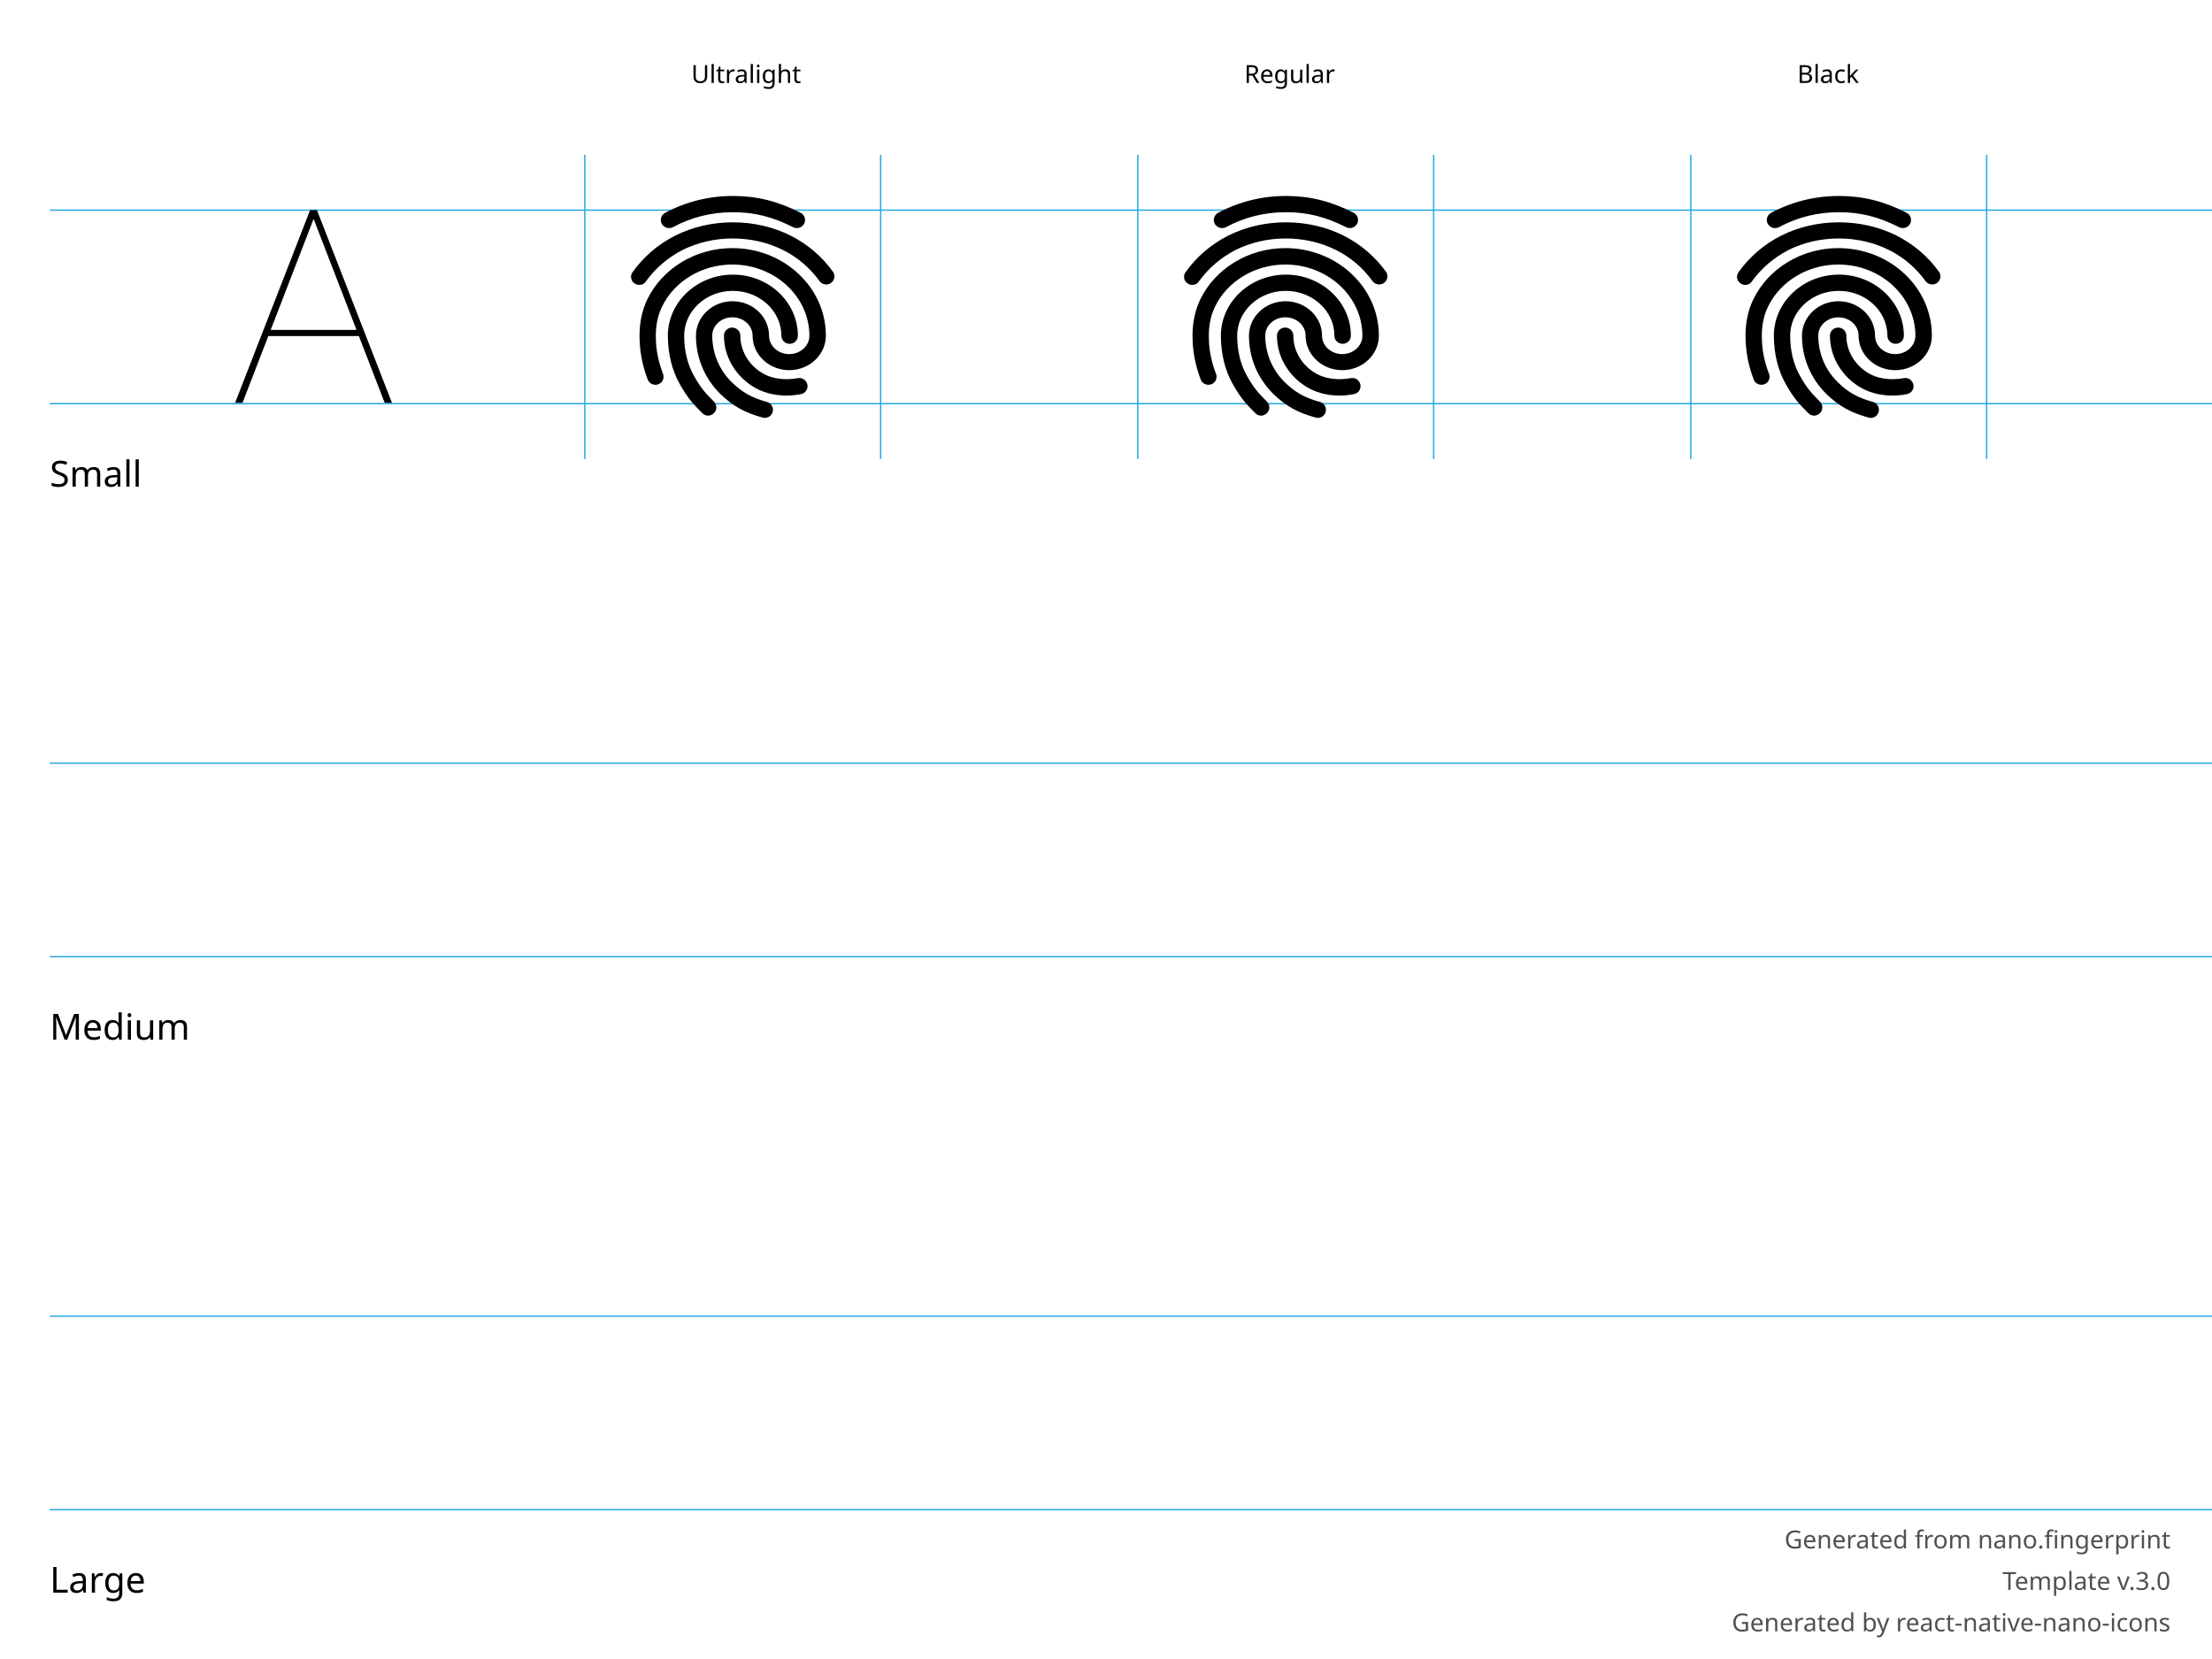
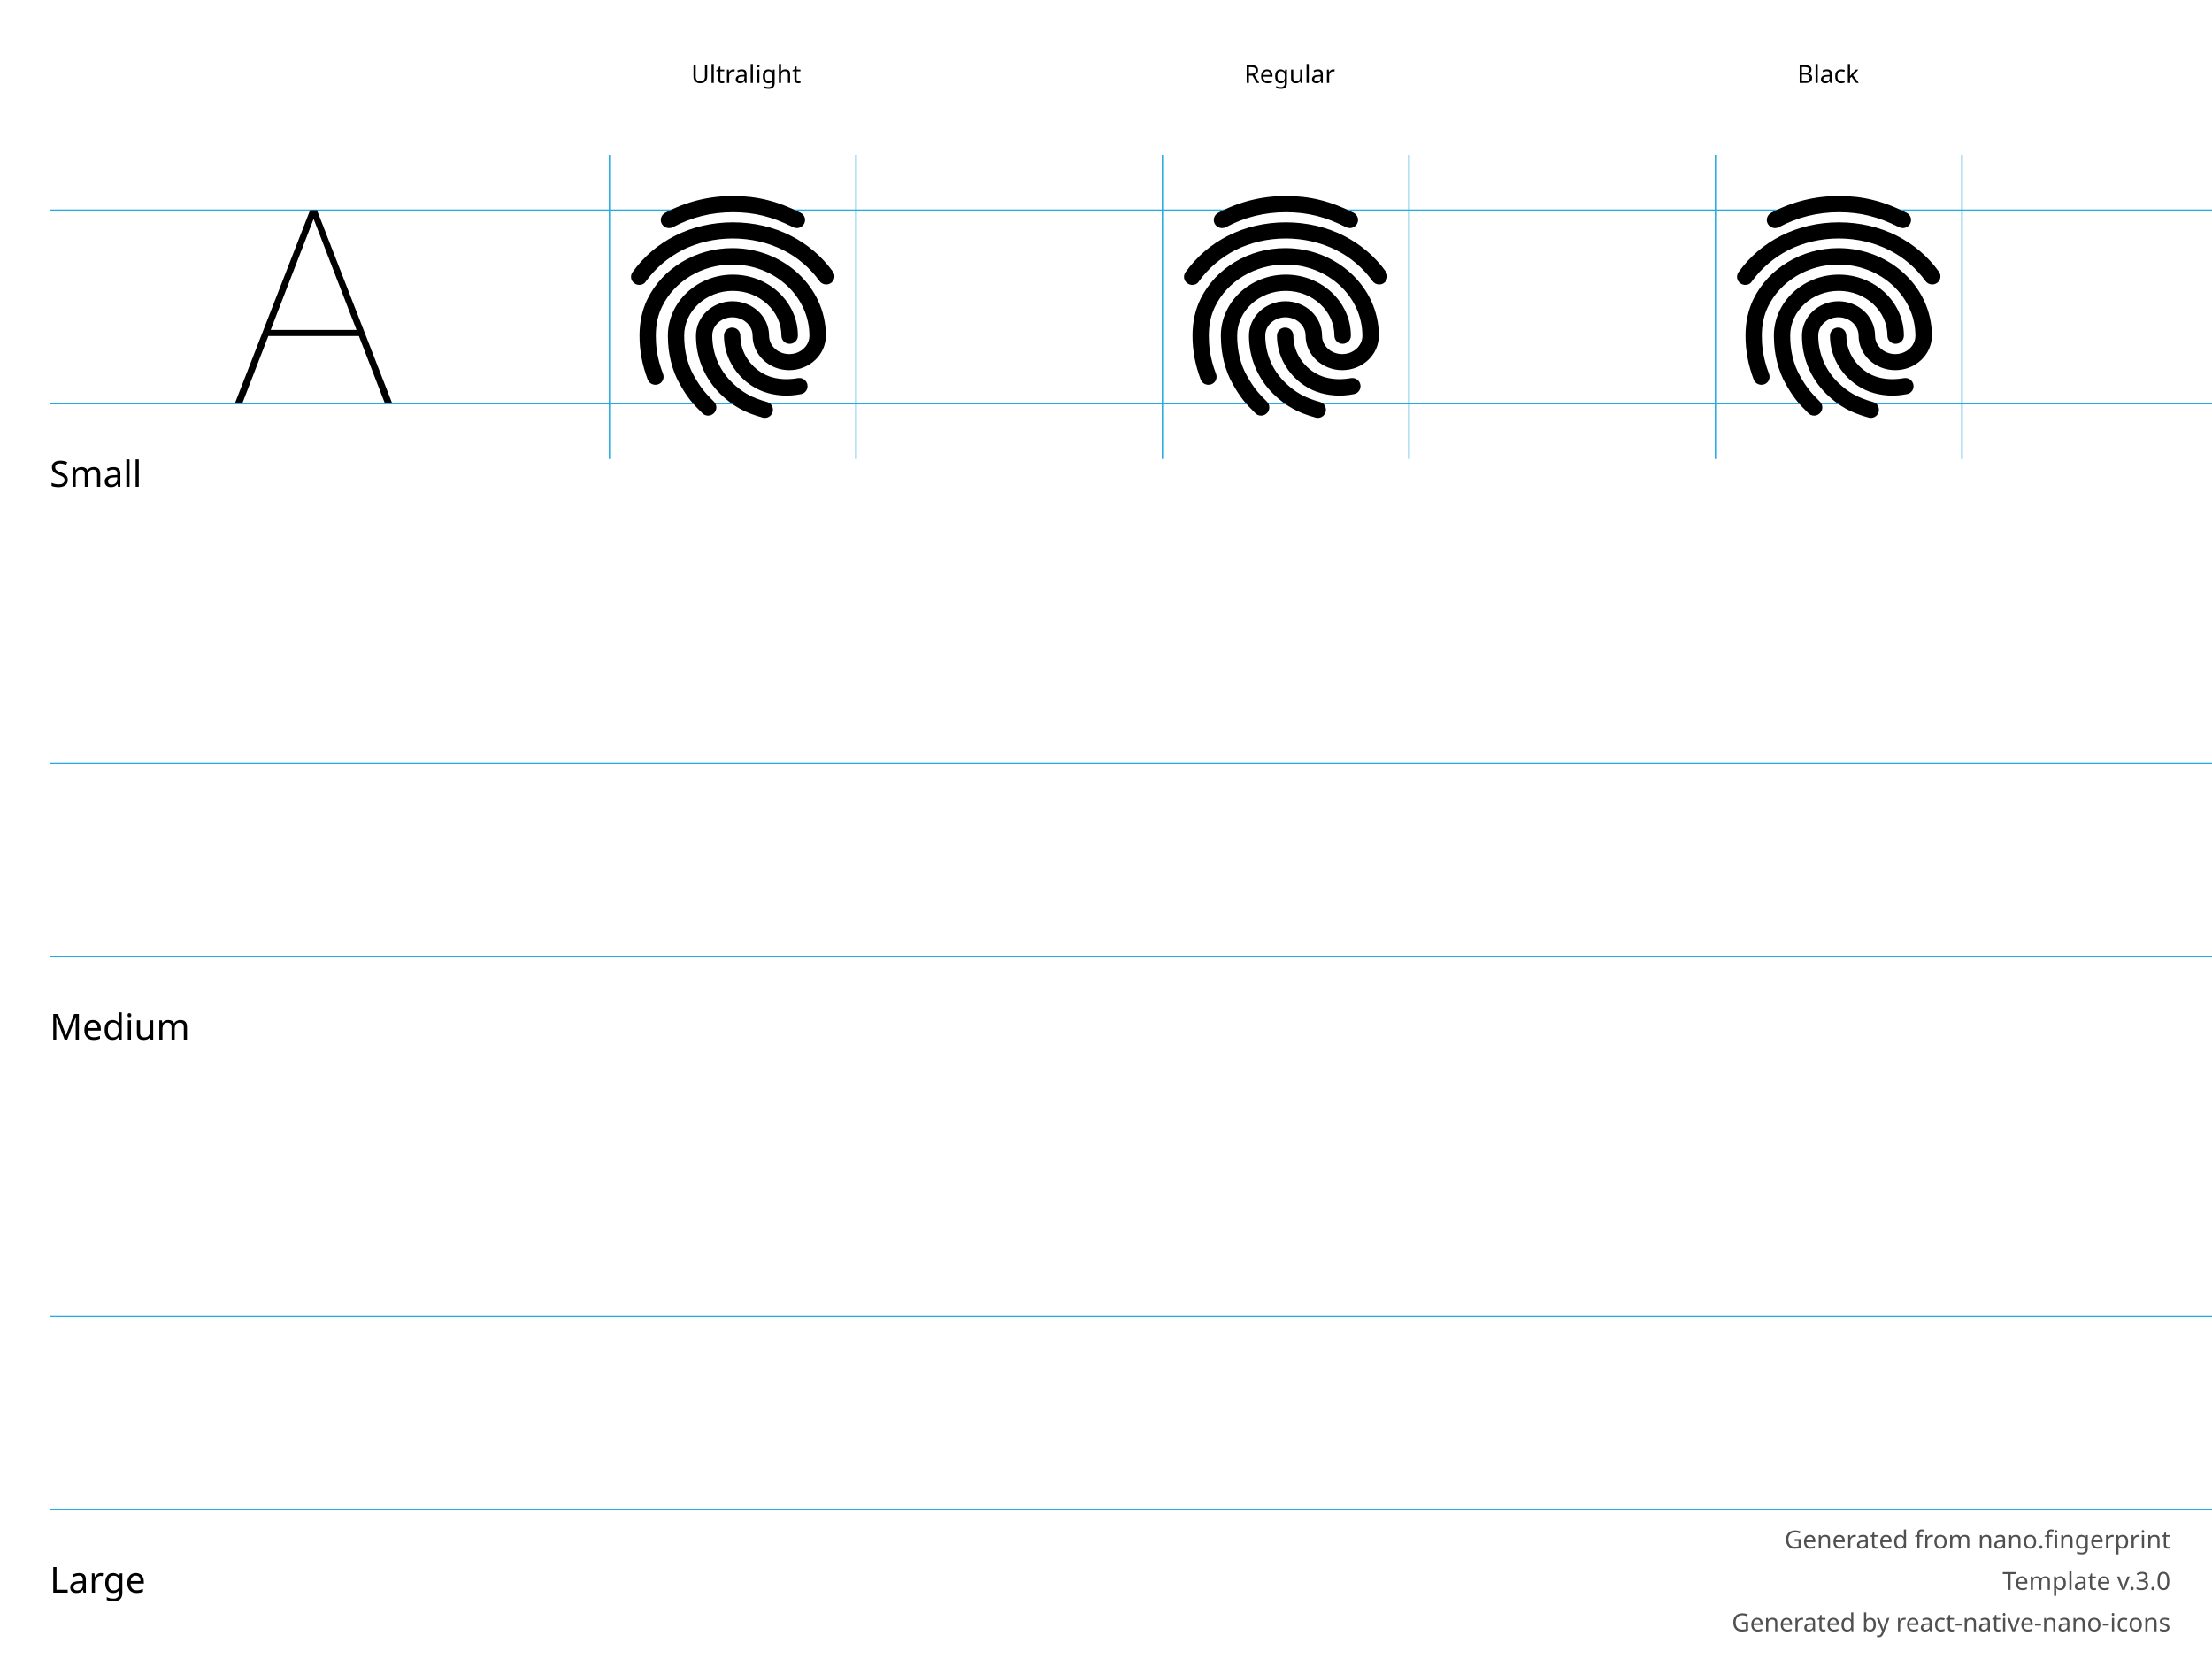
<svg xmlns="http://www.w3.org/2000/svg" width="800" height="600" version="1.1">
  <style>
    .monochrome-0 {fill:#000000}
    .multicolor-0:custom {fill:#000000}
  </style>
  <g id="Notes" font-family="'LucidaGrande', 'Lucida Grande', sans-serif" font-weight="500" font-size="13px">
    <rect x="0" y="0" width="800" height="600" fill="white" />
    <g font-weight="500" font-size="13px">
      <text x="18px" y="176px">Small</text>
      <text x="18px" y="376px">Medium</text>
      <text x="18px" y="576px">Large</text>
    </g>
    <g font-weight="300" font-size="9px">
      <text x="250px" y="30px">Ultralight</text>
      <text x="450px" y="30px">Regular</text>
      <text x="650px" y="30px">Black</text>
      <text id="descriptive-name" fill="#505050" x="785.0" y="560.0" text-anchor="end">Generated from nano.fingerprint</text>
      <text id="template-version" fill="#505050" x="785.0" y="575.0" text-anchor="end">Template v.3.0</text>
      <text fill="#505050" x="785.0" y="590.0" text-anchor="end">Generated by react-native-nano-icons</text>
    </g>
  </g>
  <g id="Guides" stroke="rgb(39,170,225)" stroke-width="0.5px">
    <path id="Capline-S" d="M18,76 l800,0" />
    <path id="H-reference" d="M85,145.755 L87.685,145.755 L113.369,79.287 L114.052,79.287 L114.052,76 L112.148,76 L85,145.755 Z M95.693,121.536 L130.996,121.536 L130.263,119.313 L96.474,119.313 L95.693,121.536 Z M139.15,145.755 L141.787,145.755 L114.638,76 L113.466,76 L113.466,79.287 L139.15,145.755 Z" stroke="none" />
    <path id="Baseline-S" d="M18,146 l800,0" />
-     <path id="left-margin-Ultralight-S" d="M211.5,56 l0,110" />
-     <path id="right-margin-Ultralight-S" d="M318.5,56 l0,110" />
-     <path id="left-margin-Regular-S" d="M411.5,56 l0,110" />
-     <path id="right-margin-Regular-S" d="M518.5,56 l0,110" />
-     <path id="left-margin-Black-S" d="M611.5,56 l0,110" />
-     <path id="right-margin-Black-S" d="M718.5,56 l0,110" />
+     <path id="left-margin-Ultralight-S" d="M220.417,56 l0,110" />
+     <path id="right-margin-Ultralight-S" d="M309.583,56 l0,110" />
+     <path id="left-margin-Regular-S" d="M420.417,56 l0,110" />
+     <path id="right-margin-Regular-S" d="M509.583,56 l0,110" />
+     <path id="left-margin-Black-S" d="M620.417,56 l0,110" />
+     <path id="right-margin-Black-S" d="M709.583,56 l0,110" />
    <path id="Capline-M" d="M18,276 l800,0" />
    <path id="Baseline-M" d="M18,346 l800,0" />
    <path id="Capline-L" d="M18,476 l800,0" />
    <path id="Baseline-L" d="M18,546 l800,0" />
  </g>
  <g id="Symbols">
    <g id="Ultralight-S" transform="matrix(3.344,0,0,3.344,211.5,57.5)">
      <path class="monochrome-0 multicolor-0:custom" d="M19.472,28 C19.384,28 19.306,27.98 19.248,27.971 C17.31,27.444 16.035,26.732 14.691,25.444 C12.968,23.756 12.023,21.512 12.023,19.122 C12.023,17.063 13.795,15.385 15.976,15.385 C18.157,15.385 19.929,17.063 19.929,19.122 C19.929,20.215 20.913,21.102 22.11,21.102 C23.308,21.102 24.291,20.215 24.291,19.122 C24.291,14.878 20.552,11.415 15.957,11.415 C12.676,11.415 9.696,13.2 8.352,15.971 C7.905,16.888 7.681,17.941 7.681,19.122 C7.681,20.02 7.759,21.415 8.46,23.239 C8.547,23.463 8.537,23.698 8.44,23.922 C8.343,24.137 8.158,24.293 7.934,24.371 C7.846,24.41 7.739,24.42 7.632,24.42 C7.262,24.42 6.931,24.195 6.804,23.854 C6.21,22.283 5.918,20.732 5.918,19.112 C5.918,17.668 6.201,16.351 6.756,15.19 C8.391,11.815 12.004,9.639 15.957,9.639 C21.536,9.639 26.073,13.883 26.073,19.102 C26.073,21.161 24.301,22.839 22.11,22.839 C19.919,22.839 18.147,21.161 18.147,19.102 C18.147,18.01 17.164,17.122 15.966,17.122 C14.759,17.122 13.785,18.01 13.785,19.102 C13.785,21.024 14.545,22.829 15.927,24.176 C17.028,25.239 18.079,25.834 19.696,26.273 C19.919,26.332 20.114,26.478 20.231,26.683 C20.348,26.888 20.377,27.132 20.319,27.346 C20.231,27.717 19.881,28 19.472,28 Z M13.338,27.756 C13.094,27.756 12.86,27.659 12.705,27.483 C11.663,26.459 11.088,25.795 10.271,24.341 C9.433,22.868 8.985,21.054 8.985,19.112 C8.985,15.473 12.14,12.507 16.015,12.507 C19.89,12.507 23.045,15.473 23.045,19.112 C23.045,19.6 22.655,19.99 22.159,19.99 C21.662,19.99 21.263,19.61 21.263,19.112 C21.263,16.439 18.907,14.263 16.005,14.263 C13.104,14.263 10.748,16.439 10.748,19.112 C10.748,20.751 11.118,22.254 11.819,23.473 C12.549,24.771 13.036,25.317 13.97,26.244 C14.311,26.595 14.311,27.141 13.97,27.483 C13.785,27.668 13.562,27.756 13.338,27.756 Z M5.899,13.62 C5.724,13.62 5.548,13.571 5.393,13.463 C5.188,13.337 5.062,13.132 5.013,12.898 C4.974,12.663 5.023,12.429 5.169,12.234 C6.376,10.556 7.914,9.239 9.735,8.312 C11.614,7.356 13.785,6.849 16.015,6.849 C18.235,6.849 20.397,7.346 22.266,8.293 C24.096,9.22 25.635,10.527 26.832,12.185 C26.969,12.371 27.027,12.605 26.988,12.839 C26.949,13.073 26.813,13.278 26.618,13.415 C26.462,13.522 26.287,13.571 26.102,13.571 C25.82,13.571 25.547,13.434 25.382,13.2 C24.34,11.766 23.016,10.634 21.458,9.854 C19.822,9.034 17.933,8.595 16.005,8.595 C14.058,8.595 12.169,9.034 10.533,9.863 C8.976,10.673 7.642,11.805 6.59,13.259 C6.473,13.473 6.201,13.62 5.899,13.62 Z M22.928,7.473 C22.782,7.473 22.636,7.434 22.509,7.366 C20.28,6.244 18.342,5.756 16.025,5.756 C13.698,5.756 11.517,6.302 9.531,7.376 C9.404,7.444 9.258,7.473 9.112,7.473 C8.791,7.473 8.499,7.298 8.333,7.024 C8.216,6.82 8.187,6.576 8.255,6.351 C8.323,6.127 8.479,5.932 8.684,5.824 C10.952,4.615 13.425,4 16.025,4 C18.605,4 20.864,4.556 23.337,5.815 C23.551,5.922 23.707,6.107 23.785,6.341 C23.853,6.566 23.824,6.8 23.717,7.005 C23.561,7.288 23.259,7.473 22.928,7.473 Z M21.867,25.59 C20.387,25.59 19.092,25.22 18.011,24.498 C16.161,23.259 15.051,21.249 15.051,19.112 C15.051,18.624 15.441,18.234 15.937,18.234 C16.434,18.234 16.823,18.624 16.823,19.112 C16.823,20.663 17.641,22.137 19.004,23.034 C19.793,23.561 20.728,23.815 21.867,23.815 C22.11,23.815 22.568,23.785 23.055,23.698 C23.103,23.688 23.162,23.688 23.21,23.688 C23.639,23.688 23.999,24 24.077,24.42 C24.116,24.644 24.067,24.878 23.941,25.063 C23.804,25.259 23.6,25.395 23.356,25.434 C22.626,25.58 21.984,25.59 21.867,25.59 Z" />
    </g>
    <g id="Regular-S" transform="matrix(3.344,0,0,3.344,411.5,57.5)">
      <path class="monochrome-0 multicolor-0:custom" d="M19.472,28 C19.384,28 19.306,27.98 19.248,27.971 C17.31,27.444 16.035,26.732 14.691,25.444 C12.968,23.756 12.023,21.512 12.023,19.122 C12.023,17.063 13.795,15.385 15.976,15.385 C18.157,15.385 19.929,17.063 19.929,19.122 C19.929,20.215 20.913,21.102 22.11,21.102 C23.308,21.102 24.291,20.215 24.291,19.122 C24.291,14.878 20.552,11.415 15.957,11.415 C12.676,11.415 9.696,13.2 8.352,15.971 C7.905,16.888 7.681,17.941 7.681,19.122 C7.681,20.02 7.759,21.415 8.46,23.239 C8.547,23.463 8.537,23.698 8.44,23.922 C8.343,24.137 8.158,24.293 7.934,24.371 C7.846,24.41 7.739,24.42 7.632,24.42 C7.262,24.42 6.931,24.195 6.804,23.854 C6.21,22.283 5.918,20.732 5.918,19.112 C5.918,17.668 6.201,16.351 6.756,15.19 C8.391,11.815 12.004,9.639 15.957,9.639 C21.536,9.639 26.073,13.883 26.073,19.102 C26.073,21.161 24.301,22.839 22.11,22.839 C19.919,22.839 18.147,21.161 18.147,19.102 C18.147,18.01 17.164,17.122 15.966,17.122 C14.759,17.122 13.785,18.01 13.785,19.102 C13.785,21.024 14.545,22.829 15.927,24.176 C17.028,25.239 18.079,25.834 19.696,26.273 C19.919,26.332 20.114,26.478 20.231,26.683 C20.348,26.888 20.377,27.132 20.319,27.346 C20.231,27.717 19.881,28 19.472,28 Z M13.338,27.756 C13.094,27.756 12.86,27.659 12.705,27.483 C11.663,26.459 11.088,25.795 10.271,24.341 C9.433,22.868 8.985,21.054 8.985,19.112 C8.985,15.473 12.14,12.507 16.015,12.507 C19.89,12.507 23.045,15.473 23.045,19.112 C23.045,19.6 22.655,19.99 22.159,19.99 C21.662,19.99 21.263,19.61 21.263,19.112 C21.263,16.439 18.907,14.263 16.005,14.263 C13.104,14.263 10.748,16.439 10.748,19.112 C10.748,20.751 11.118,22.254 11.819,23.473 C12.549,24.771 13.036,25.317 13.97,26.244 C14.311,26.595 14.311,27.141 13.97,27.483 C13.785,27.668 13.562,27.756 13.338,27.756 Z M5.899,13.62 C5.724,13.62 5.548,13.571 5.393,13.463 C5.188,13.337 5.062,13.132 5.013,12.898 C4.974,12.663 5.023,12.429 5.169,12.234 C6.376,10.556 7.914,9.239 9.735,8.312 C11.614,7.356 13.785,6.849 16.015,6.849 C18.235,6.849 20.397,7.346 22.266,8.293 C24.096,9.22 25.635,10.527 26.832,12.185 C26.969,12.371 27.027,12.605 26.988,12.839 C26.949,13.073 26.813,13.278 26.618,13.415 C26.462,13.522 26.287,13.571 26.102,13.571 C25.82,13.571 25.547,13.434 25.382,13.2 C24.34,11.766 23.016,10.634 21.458,9.854 C19.822,9.034 17.933,8.595 16.005,8.595 C14.058,8.595 12.169,9.034 10.533,9.863 C8.976,10.673 7.642,11.805 6.59,13.259 C6.473,13.473 6.201,13.62 5.899,13.62 Z M22.928,7.473 C22.782,7.473 22.636,7.434 22.509,7.366 C20.28,6.244 18.342,5.756 16.025,5.756 C13.698,5.756 11.517,6.302 9.531,7.376 C9.404,7.444 9.258,7.473 9.112,7.473 C8.791,7.473 8.499,7.298 8.333,7.024 C8.216,6.82 8.187,6.576 8.255,6.351 C8.323,6.127 8.479,5.932 8.684,5.824 C10.952,4.615 13.425,4 16.025,4 C18.605,4 20.864,4.556 23.337,5.815 C23.551,5.922 23.707,6.107 23.785,6.341 C23.853,6.566 23.824,6.8 23.717,7.005 C23.561,7.288 23.259,7.473 22.928,7.473 Z M21.867,25.59 C20.387,25.59 19.092,25.22 18.011,24.498 C16.161,23.259 15.051,21.249 15.051,19.112 C15.051,18.624 15.441,18.234 15.937,18.234 C16.434,18.234 16.823,18.624 16.823,19.112 C16.823,20.663 17.641,22.137 19.004,23.034 C19.793,23.561 20.728,23.815 21.867,23.815 C22.11,23.815 22.568,23.785 23.055,23.698 C23.103,23.688 23.162,23.688 23.21,23.688 C23.639,23.688 23.999,24 24.077,24.42 C24.116,24.644 24.067,24.878 23.941,25.063 C23.804,25.259 23.6,25.395 23.356,25.434 C22.626,25.58 21.984,25.59 21.867,25.59 Z" />
    </g>
    <g id="Black-S" transform="matrix(3.344,0,0,3.344,611.5,57.5)">
      <path class="monochrome-0 multicolor-0:custom" d="M19.472,28 C19.384,28 19.306,27.98 19.248,27.971 C17.31,27.444 16.035,26.732 14.691,25.444 C12.968,23.756 12.023,21.512 12.023,19.122 C12.023,17.063 13.795,15.385 15.976,15.385 C18.157,15.385 19.929,17.063 19.929,19.122 C19.929,20.215 20.913,21.102 22.11,21.102 C23.308,21.102 24.291,20.215 24.291,19.122 C24.291,14.878 20.552,11.415 15.957,11.415 C12.676,11.415 9.696,13.2 8.352,15.971 C7.905,16.888 7.681,17.941 7.681,19.122 C7.681,20.02 7.759,21.415 8.46,23.239 C8.547,23.463 8.537,23.698 8.44,23.922 C8.343,24.137 8.158,24.293 7.934,24.371 C7.846,24.41 7.739,24.42 7.632,24.42 C7.262,24.42 6.931,24.195 6.804,23.854 C6.21,22.283 5.918,20.732 5.918,19.112 C5.918,17.668 6.201,16.351 6.756,15.19 C8.391,11.815 12.004,9.639 15.957,9.639 C21.536,9.639 26.073,13.883 26.073,19.102 C26.073,21.161 24.301,22.839 22.11,22.839 C19.919,22.839 18.147,21.161 18.147,19.102 C18.147,18.01 17.164,17.122 15.966,17.122 C14.759,17.122 13.785,18.01 13.785,19.102 C13.785,21.024 14.545,22.829 15.927,24.176 C17.028,25.239 18.079,25.834 19.696,26.273 C19.919,26.332 20.114,26.478 20.231,26.683 C20.348,26.888 20.377,27.132 20.319,27.346 C20.231,27.717 19.881,28 19.472,28 Z M13.338,27.756 C13.094,27.756 12.86,27.659 12.705,27.483 C11.663,26.459 11.088,25.795 10.271,24.341 C9.433,22.868 8.985,21.054 8.985,19.112 C8.985,15.473 12.14,12.507 16.015,12.507 C19.89,12.507 23.045,15.473 23.045,19.112 C23.045,19.6 22.655,19.99 22.159,19.99 C21.662,19.99 21.263,19.61 21.263,19.112 C21.263,16.439 18.907,14.263 16.005,14.263 C13.104,14.263 10.748,16.439 10.748,19.112 C10.748,20.751 11.118,22.254 11.819,23.473 C12.549,24.771 13.036,25.317 13.97,26.244 C14.311,26.595 14.311,27.141 13.97,27.483 C13.785,27.668 13.562,27.756 13.338,27.756 Z M5.899,13.62 C5.724,13.62 5.548,13.571 5.393,13.463 C5.188,13.337 5.062,13.132 5.013,12.898 C4.974,12.663 5.023,12.429 5.169,12.234 C6.376,10.556 7.914,9.239 9.735,8.312 C11.614,7.356 13.785,6.849 16.015,6.849 C18.235,6.849 20.397,7.346 22.266,8.293 C24.096,9.22 25.635,10.527 26.832,12.185 C26.969,12.371 27.027,12.605 26.988,12.839 C26.949,13.073 26.813,13.278 26.618,13.415 C26.462,13.522 26.287,13.571 26.102,13.571 C25.82,13.571 25.547,13.434 25.382,13.2 C24.34,11.766 23.016,10.634 21.458,9.854 C19.822,9.034 17.933,8.595 16.005,8.595 C14.058,8.595 12.169,9.034 10.533,9.863 C8.976,10.673 7.642,11.805 6.59,13.259 C6.473,13.473 6.201,13.62 5.899,13.62 Z M22.928,7.473 C22.782,7.473 22.636,7.434 22.509,7.366 C20.28,6.244 18.342,5.756 16.025,5.756 C13.698,5.756 11.517,6.302 9.531,7.376 C9.404,7.444 9.258,7.473 9.112,7.473 C8.791,7.473 8.499,7.298 8.333,7.024 C8.216,6.82 8.187,6.576 8.255,6.351 C8.323,6.127 8.479,5.932 8.684,5.824 C10.952,4.615 13.425,4 16.025,4 C18.605,4 20.864,4.556 23.337,5.815 C23.551,5.922 23.707,6.107 23.785,6.341 C23.853,6.566 23.824,6.8 23.717,7.005 C23.561,7.288 23.259,7.473 22.928,7.473 Z M21.867,25.59 C20.387,25.59 19.092,25.22 18.011,24.498 C16.161,23.259 15.051,21.249 15.051,19.112 C15.051,18.624 15.441,18.234 15.937,18.234 C16.434,18.234 16.823,18.624 16.823,19.112 C16.823,20.663 17.641,22.137 19.004,23.034 C19.793,23.561 20.728,23.815 21.867,23.815 C22.11,23.815 22.568,23.785 23.055,23.698 C23.103,23.688 23.162,23.688 23.21,23.688 C23.639,23.688 23.999,24 24.077,24.42 C24.116,24.644 24.067,24.878 23.941,25.063 C23.804,25.259 23.6,25.395 23.356,25.434 C22.626,25.58 21.984,25.59 21.867,25.59 Z" />
    </g>
  </g>
</svg>
